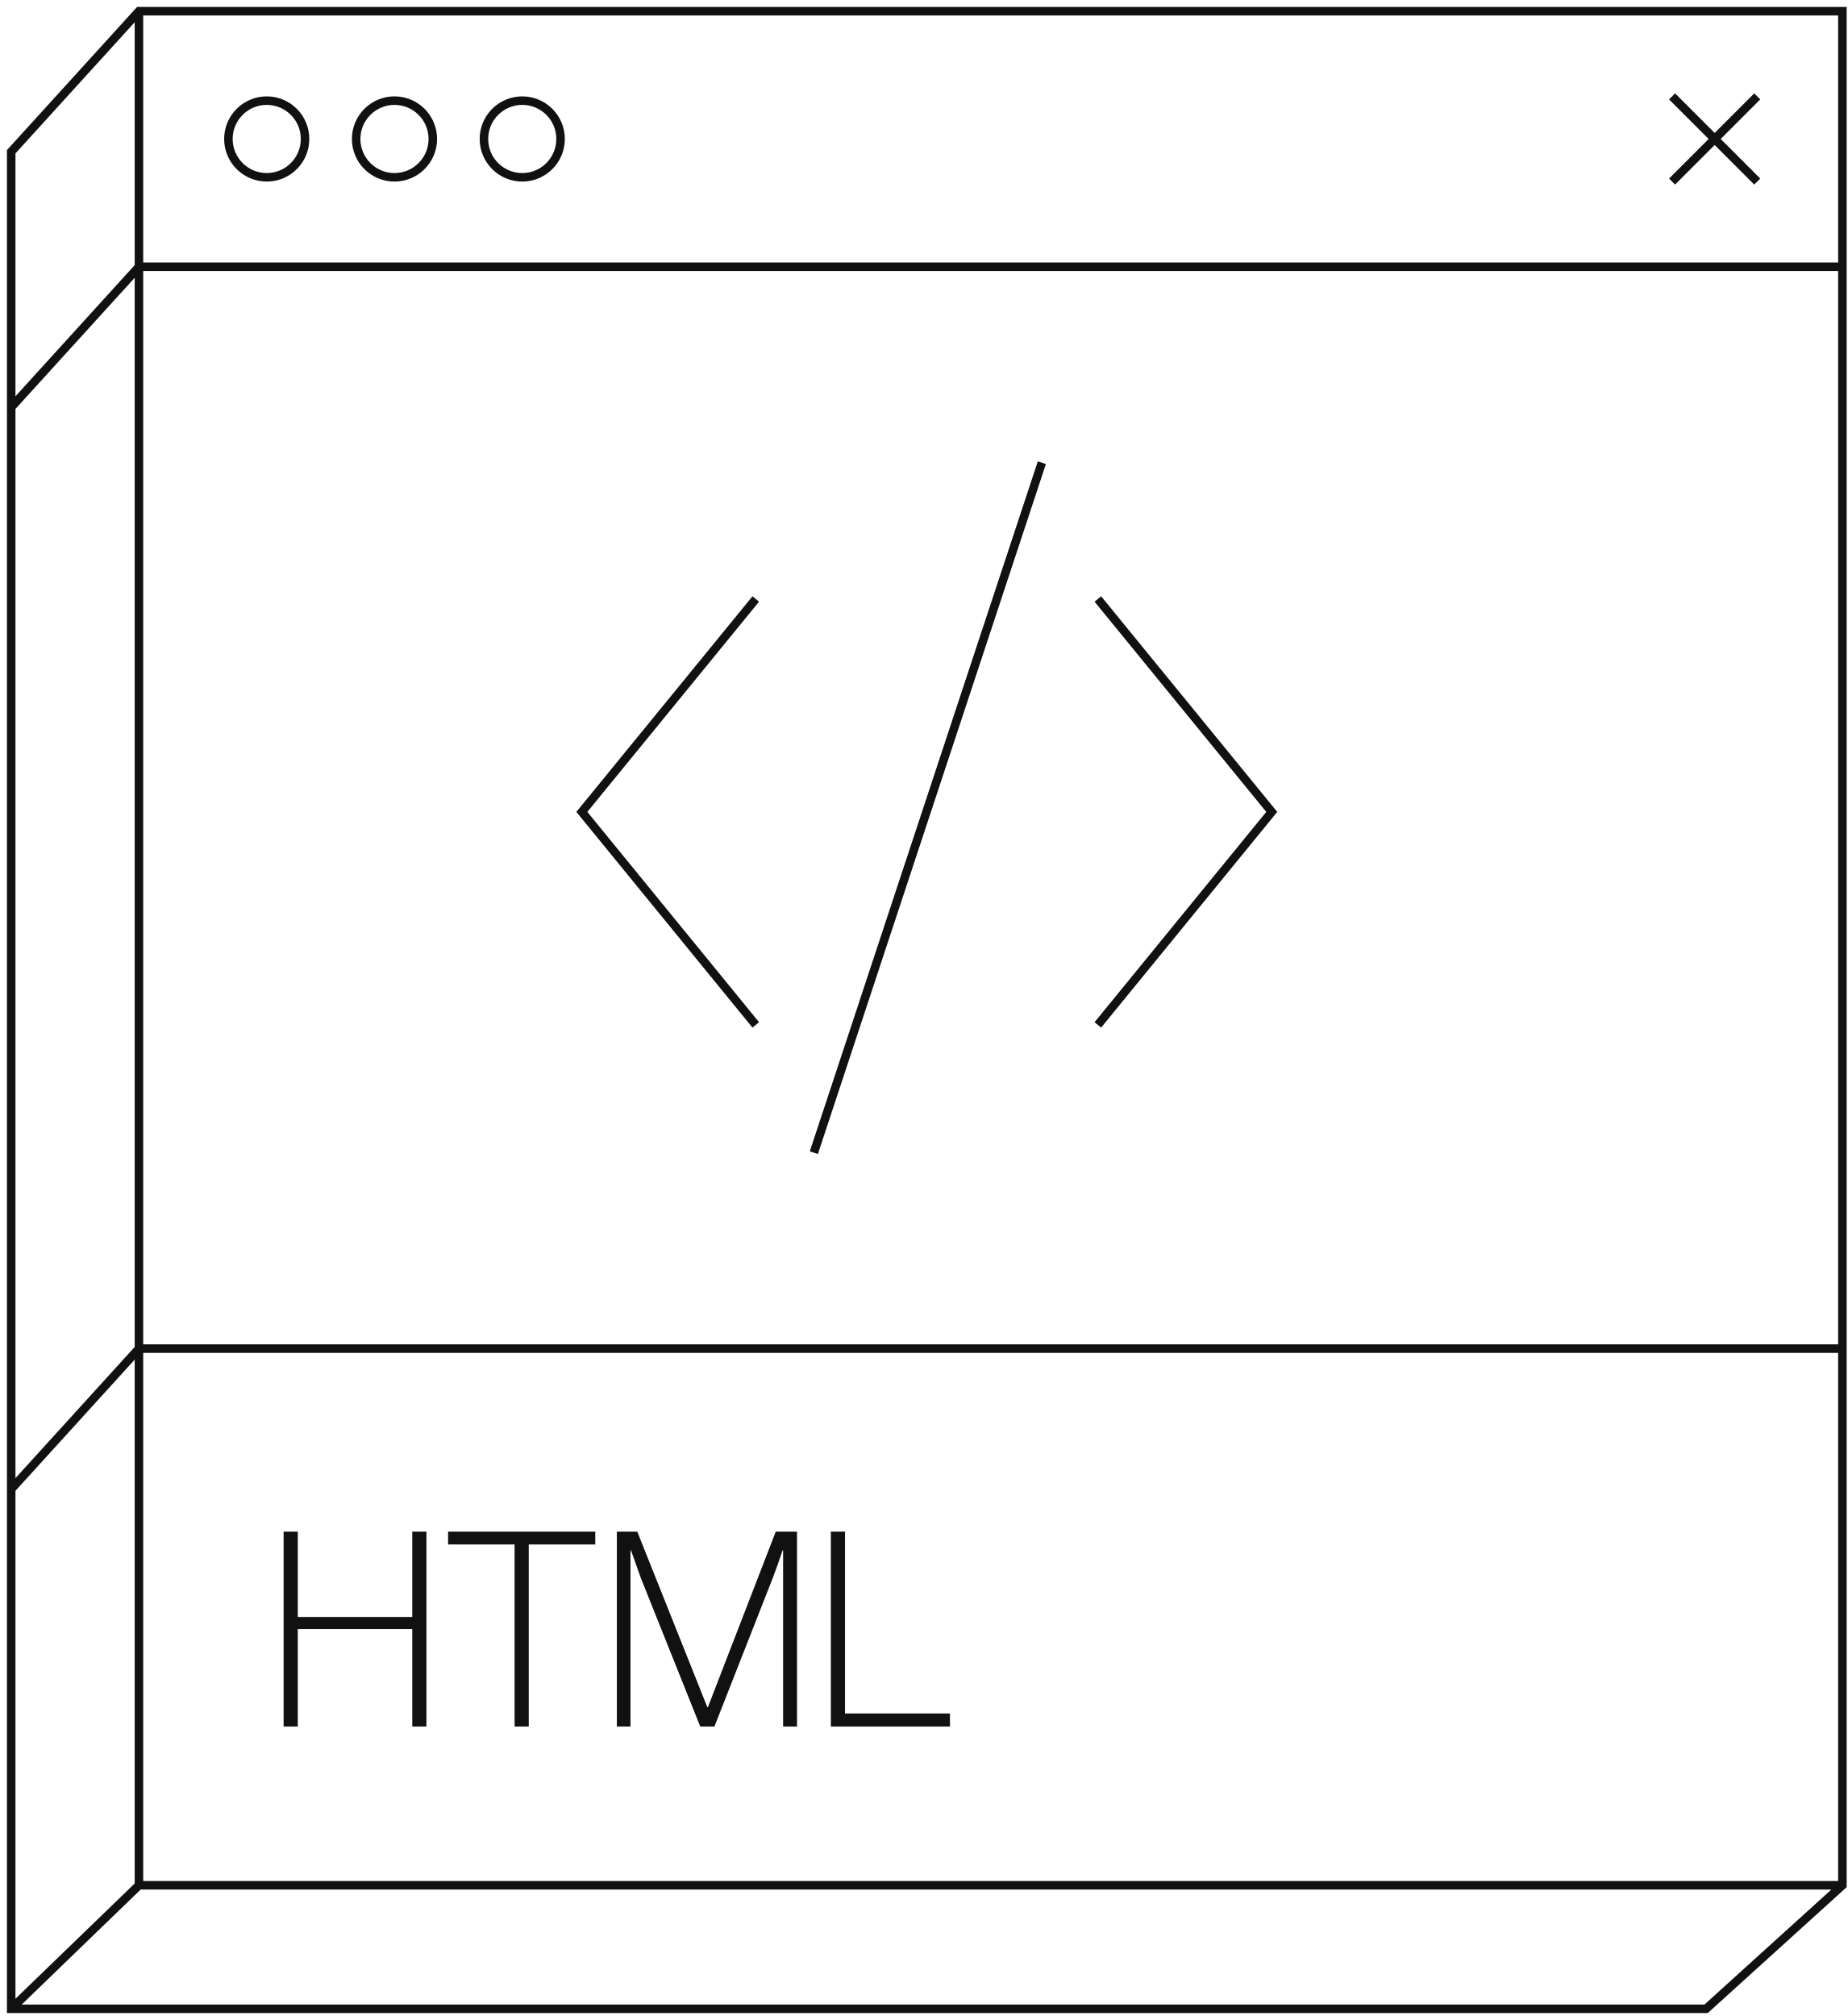
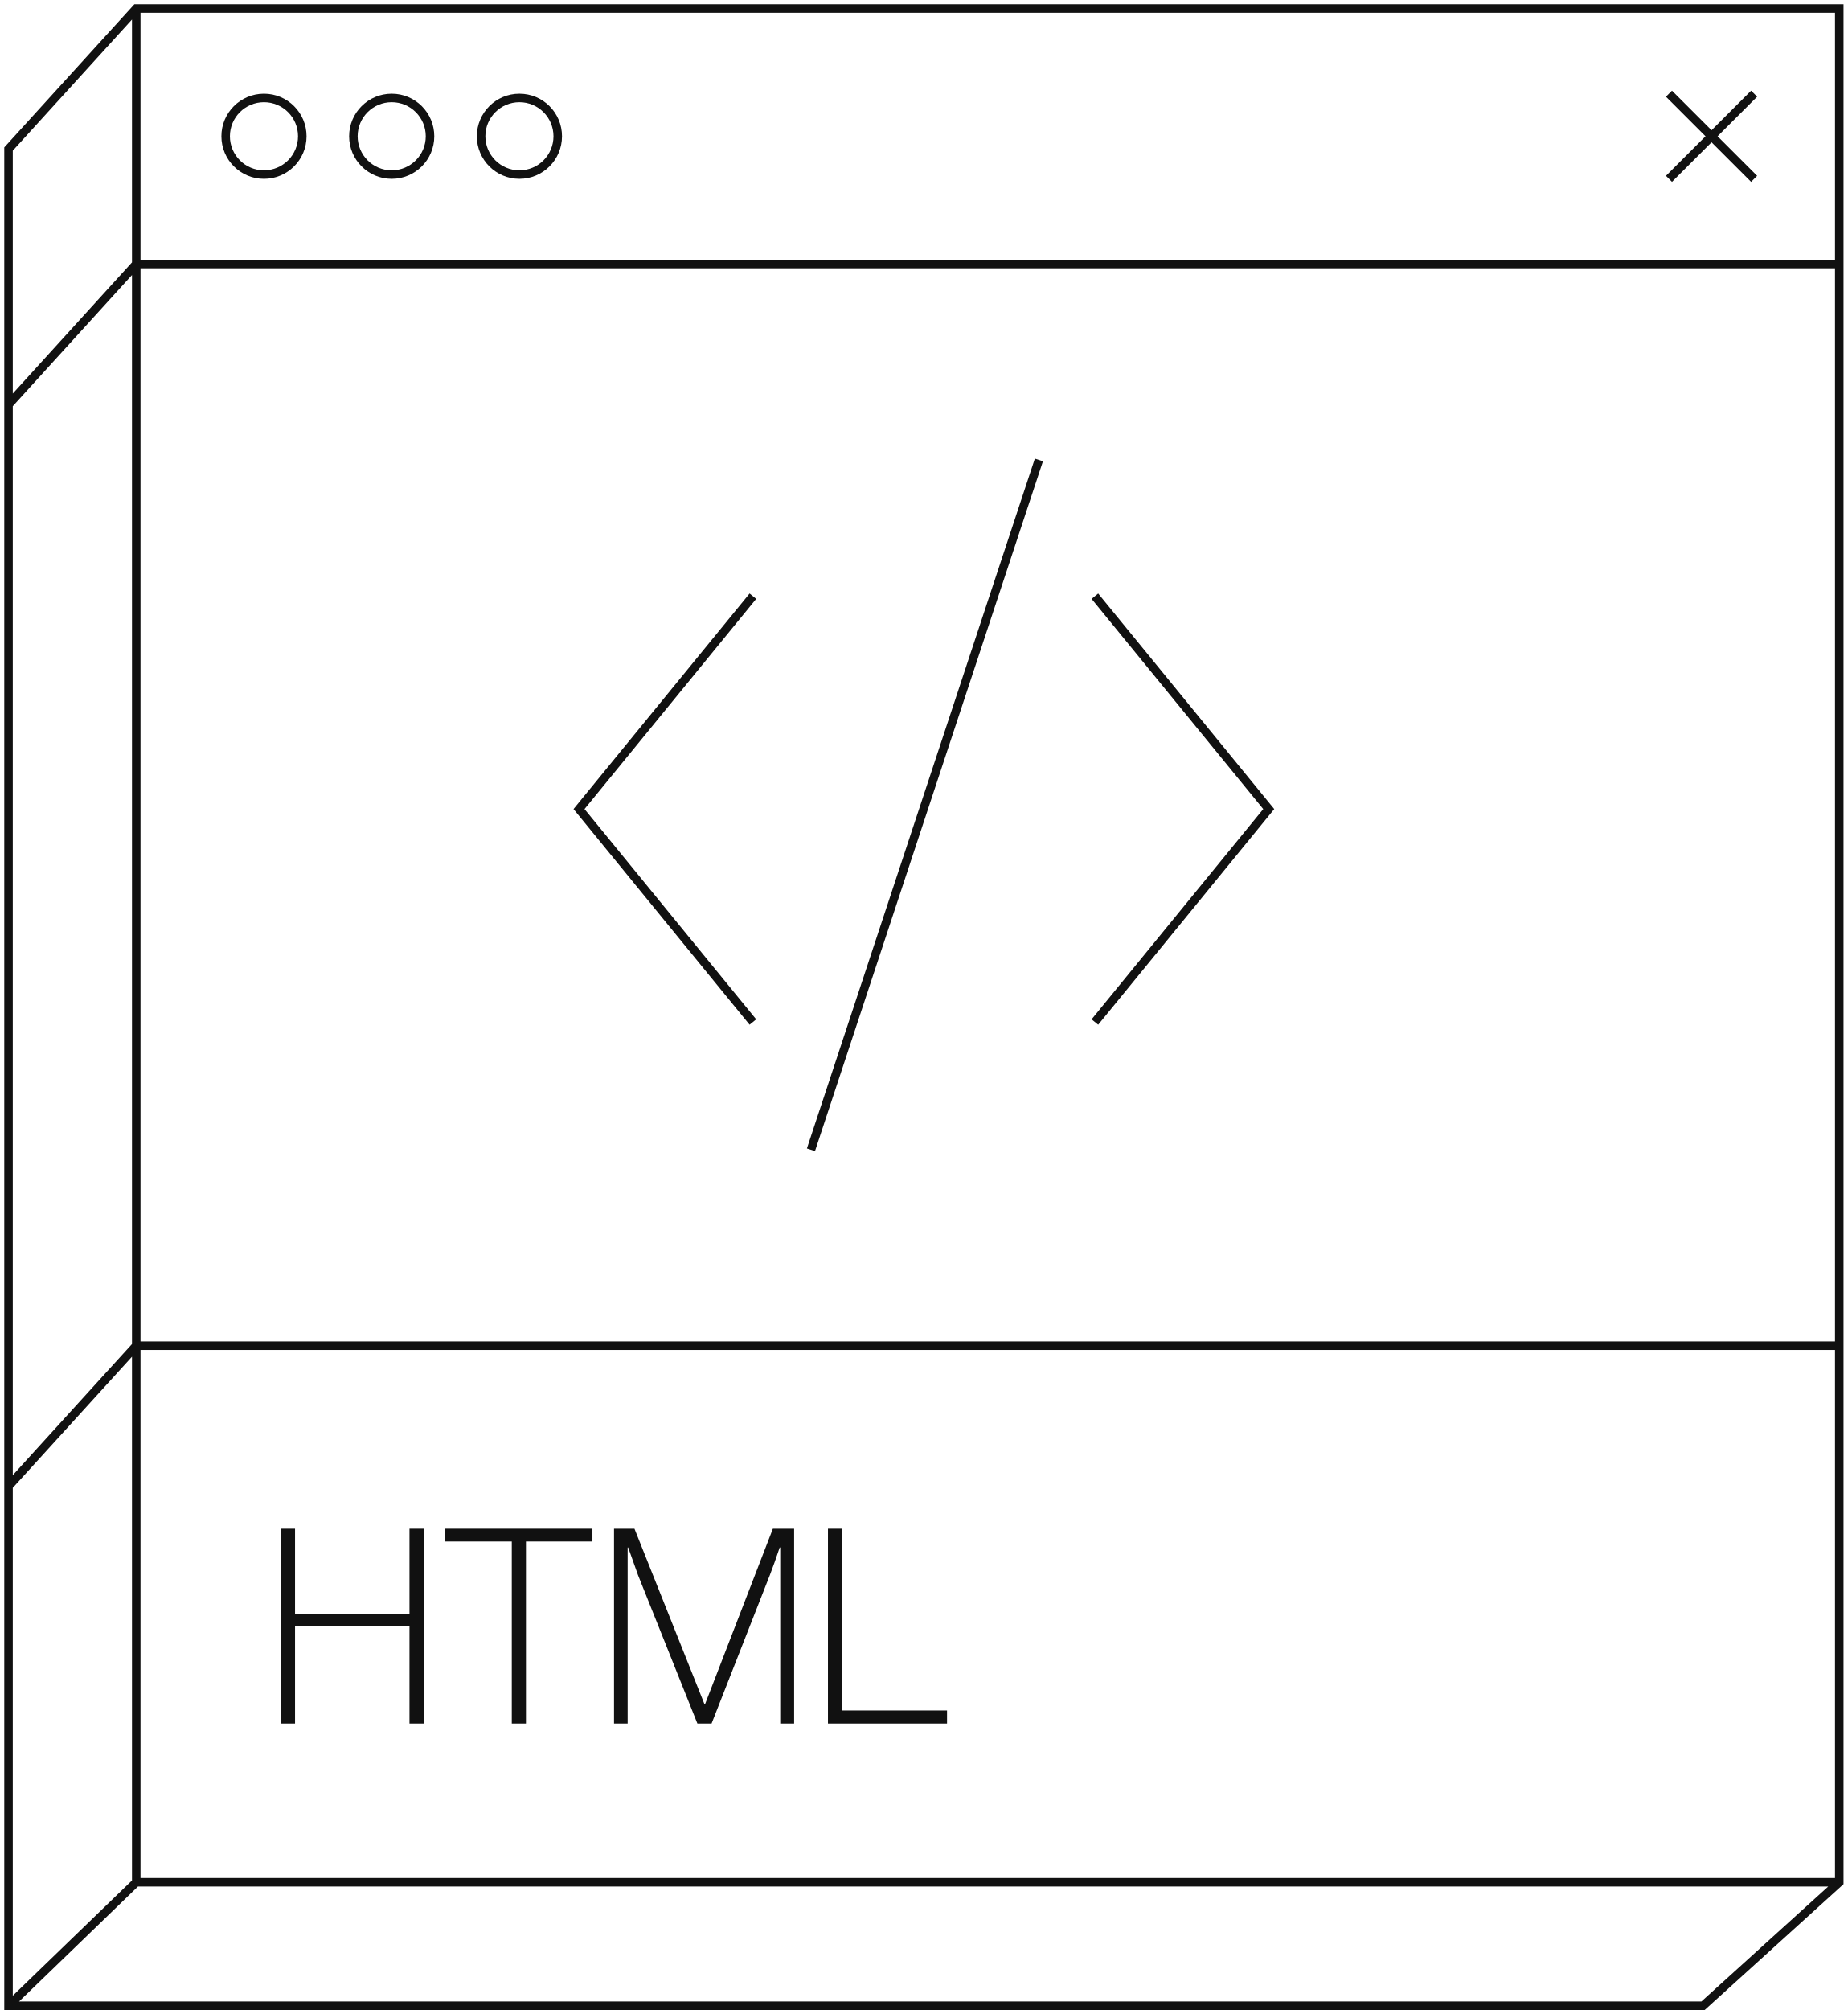
- <svg xmlns="http://www.w3.org/2000/svg" width="165" height="180" viewBox="0 0 165 180" fill="none">
-   <path fill-rule="evenodd" clip-rule="evenodd" d="M12.24 0.62H164.905V168.497L152.502 179.737H0.619V13.402L12.24 0.62ZM12.028 1.984V23.67L1.38 35.383V13.697L12.028 1.984ZM1.38 36.514V131.977L12.028 120.264V24.801L1.38 36.514ZM12.028 121.395L1.38 133.108V178.46L12.028 168.167V121.395ZM12.562 168.708L1.94 178.976H152.209L163.539 168.708H12.562ZM164.144 167.948H12.789V1.38H164.144V167.948Z" fill="#111111" />
-   <path fill-rule="evenodd" clip-rule="evenodd" d="M12.408 120.031H164.525V120.792H12.408V120.031Z" fill="#111111" />
-   <path fill-rule="evenodd" clip-rule="evenodd" d="M12.408 23.437H164.525V24.198H12.408V23.437Z" fill="#111111" />
-   <path fill-rule="evenodd" clip-rule="evenodd" d="M23.819 15.451C25.499 15.451 26.861 14.089 26.861 12.408C26.861 10.728 25.499 9.366 23.819 9.366C22.138 9.366 20.776 10.728 20.776 12.408C20.776 14.089 22.138 15.451 23.819 15.451ZM23.819 16.211C25.919 16.211 27.621 14.509 27.621 12.408C27.621 10.308 25.919 8.605 23.819 8.605C21.718 8.605 20.016 10.308 20.016 12.408C20.016 14.509 21.718 16.211 23.819 16.211Z" fill="#111111" />
-   <path fill-rule="evenodd" clip-rule="evenodd" d="M35.227 15.451C36.907 15.451 38.269 14.089 38.269 12.408C38.269 10.728 36.907 9.366 35.227 9.366C33.547 9.366 32.184 10.728 32.184 12.408C32.184 14.089 33.547 15.451 35.227 15.451ZM35.227 16.211C37.327 16.211 39.03 14.509 39.03 12.408C39.03 10.308 37.327 8.605 35.227 8.605C33.126 8.605 31.424 10.308 31.424 12.408C31.424 14.509 33.126 16.211 35.227 16.211Z" fill="#111111" />
-   <path fill-rule="evenodd" clip-rule="evenodd" d="M46.637 15.451C48.317 15.451 49.679 14.089 49.679 12.408C49.679 10.728 48.317 9.366 46.637 9.366C44.957 9.366 43.595 10.728 43.595 12.408C43.595 14.089 44.957 15.451 46.637 15.451ZM46.637 16.211C48.737 16.211 50.44 14.509 50.44 12.408C50.44 10.308 48.737 8.605 46.637 8.605C44.537 8.605 42.834 10.308 42.834 12.408C42.834 14.509 44.537 16.211 46.637 16.211Z" fill="#111111" />
-   <path fill-rule="evenodd" clip-rule="evenodd" d="M149.045 15.943L156.651 8.337L157.189 8.875L149.583 16.48L149.045 15.943Z" fill="#111111" />
-   <path fill-rule="evenodd" clip-rule="evenodd" d="M156.651 16.48L149.045 8.875L149.583 8.337L157.189 15.943L156.651 16.48Z" fill="#111111" />
-   <path fill-rule="evenodd" clip-rule="evenodd" d="M72.314 102.799L92.675 41.192L93.397 41.431L73.037 103.038L72.314 102.799Z" fill="#111111" />
-   <path fill-rule="evenodd" clip-rule="evenodd" d="M67.194 53.24L51.468 72.491L67.194 91.75L67.783 91.269L52.45 72.491L67.783 53.721L67.194 53.24Z" fill="#111111" />
-   <path fill-rule="evenodd" clip-rule="evenodd" d="M98.331 53.24L97.742 53.721L113.075 72.491L97.742 91.269L98.331 91.75L114.057 72.491L98.331 53.24Z" fill="#111111" />
-   <path d="M25.326 154.157V136.755H26.592V144.373H36.814V136.755H38.08V154.157H36.814V145.444H26.592V154.157H25.326Z" fill="#111111" />
-   <path d="M40.013 137.899V136.755H53.156V137.899H47.217V154.157H45.952V137.899H40.013Z" fill="#111111" />
-   <path d="M55.084 154.157V136.755H56.909L63.164 152.429H63.213L69.273 136.755H71.172V154.157H69.93V138.435H69.882C69.573 139.36 69.281 140.179 69.006 140.893L63.797 154.157H62.532L57.226 140.893L56.35 138.435H56.301V154.157H55.084Z" fill="#111111" />
-   <path d="M74.194 154.157V136.755H75.459V152.989H84.829V154.157H74.194Z" fill="#111111" />
+ <svg xmlns="http://www.w3.org/2000/svg" width="217" height="236" viewBox="0 0 217 236" fill="none">
+   <path fill-rule="evenodd" clip-rule="evenodd" d="M15.779 0.5H216.5V221.222L200.193 236H0.5V17.307L15.779 0.5ZM15.5 2.293V30.807L1.5 46.207V17.693L15.5 2.293ZM1.5 47.693V173.207L15.5 157.807V32.293L1.5 47.693ZM15.5 159.293L1.5 174.693V234.321L15.5 220.788V159.293ZM16.202 221.5L2.237 235H199.807L214.704 221.5H16.202ZM215.5 220.5H16.5V1.5H215.5V220.5Z" fill="#111111" />
+   <path fill-rule="evenodd" clip-rule="evenodd" d="M16 157.5H216V158.5H16V157.5Z" fill="#111111" />
+   <path fill-rule="evenodd" clip-rule="evenodd" d="M16 30.5H216V31.5H16V30.5Z" fill="#111111" />
+   <path fill-rule="evenodd" clip-rule="evenodd" d="M31 20C33.209 20 35 18.209 35 16C35 13.791 33.209 12 31 12C28.791 12 27 13.791 27 16C27 18.209 28.791 20 31 20ZM31 21C33.761 21 36 18.761 36 16C36 13.239 33.761 11 31 11C28.239 11 26 13.239 26 16C26 18.761 28.239 21 31 21Z" fill="#111111" />
+   <path fill-rule="evenodd" clip-rule="evenodd" d="M46 20C48.209 20 50 18.209 50 16C50 13.791 48.209 12 46 12C43.791 12 42 13.791 42 16C42 18.209 43.791 20 46 20ZM46 21C48.761 21 51 18.761 51 16C51 13.239 48.761 11 46 11C43.239 11 41 13.239 41 16C41 18.761 43.239 21 46 21Z" fill="#111111" />
+   <path fill-rule="evenodd" clip-rule="evenodd" d="M61 20C63.209 20 65 18.209 65 16C65 13.791 63.209 12 61 12C58.791 12 57 13.791 57 16C57 18.209 58.791 20 61 20ZM61 21C63.761 21 66 18.761 66 16C66 13.239 63.761 11 61 11C58.239 11 56 13.239 56 16C56 18.761 58.239 21 61 21Z" fill="#111111" />
+   <path fill-rule="evenodd" clip-rule="evenodd" d="M195.646 20.646L205.646 10.646L206.354 11.354L196.354 21.354L195.646 20.646Z" fill="#111111" />
+   <path fill-rule="evenodd" clip-rule="evenodd" d="M205.646 21.354L195.646 11.354L196.354 10.646L206.354 20.646L205.646 21.354Z" fill="#111111" />
+   <path fill-rule="evenodd" clip-rule="evenodd" d="M94.762 134.843L121.531 53.843L122.48 54.157L95.711 135.157L94.762 134.843Z" fill="#111111" />
+   <path fill-rule="evenodd" clip-rule="evenodd" d="M88.03 69.684L67.354 94.994L88.03 120.316L88.805 119.684L68.645 94.995L88.805 70.316L88.03 69.684Z" fill="#111111" />
+   <path fill-rule="evenodd" clip-rule="evenodd" d="M128.968 69.684L128.194 70.316L148.353 94.995L128.194 119.684L128.968 120.316L149.645 94.994L128.968 69.684Z" fill="#111111" />
+   <path d="M32.984 202.369V179.489H34.648V189.505H48.088V179.489H49.752V202.369H48.088V190.913H34.648V202.369H32.984Z" fill="#111111" />
+   <path d="M52.294 180.993V179.489H69.574V180.993H61.766V202.369H60.102V180.993H52.294Z" fill="#111111" />
+   <path d="M72.109 202.369V179.489H74.509L82.733 200.097H82.797L90.765 179.489H93.261V202.369H91.629V181.697H91.565C91.16 182.913 90.776 183.99 90.413 184.929L83.565 202.369H81.901L74.925 184.929L73.773 181.697H73.709V202.369H72.109Z" fill="#111111" />
+   <path d="M97.234 202.369V179.489H98.898V200.833H111.218V202.369H97.234Z" fill="#111111" />
</svg>
